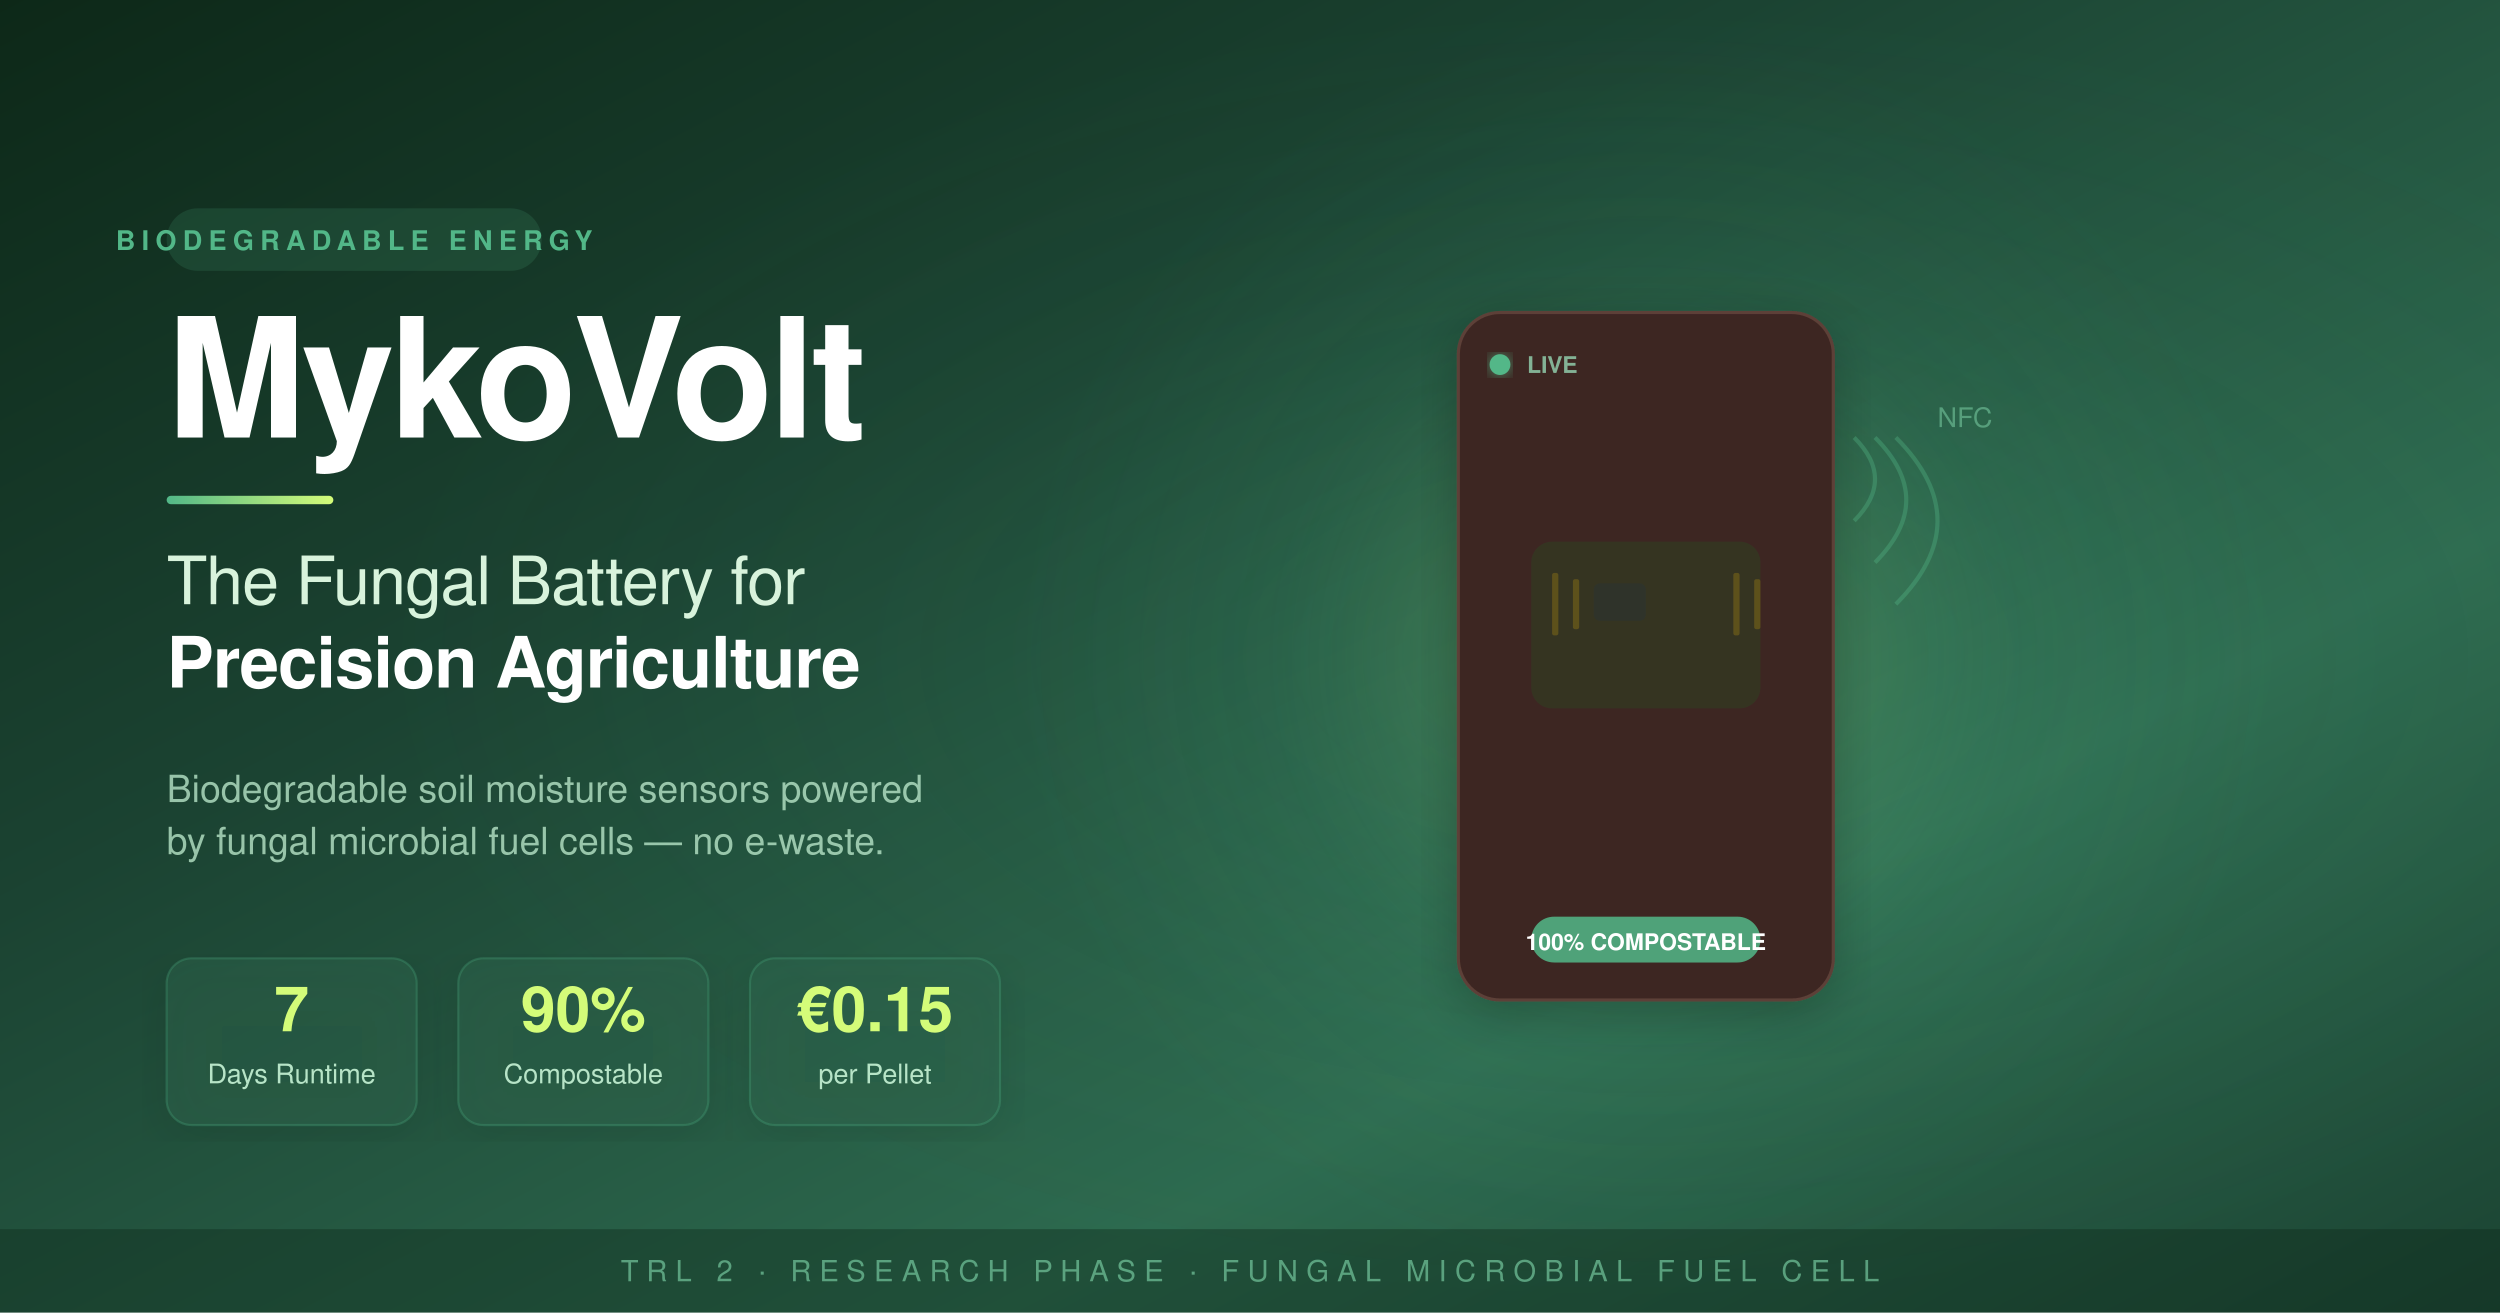
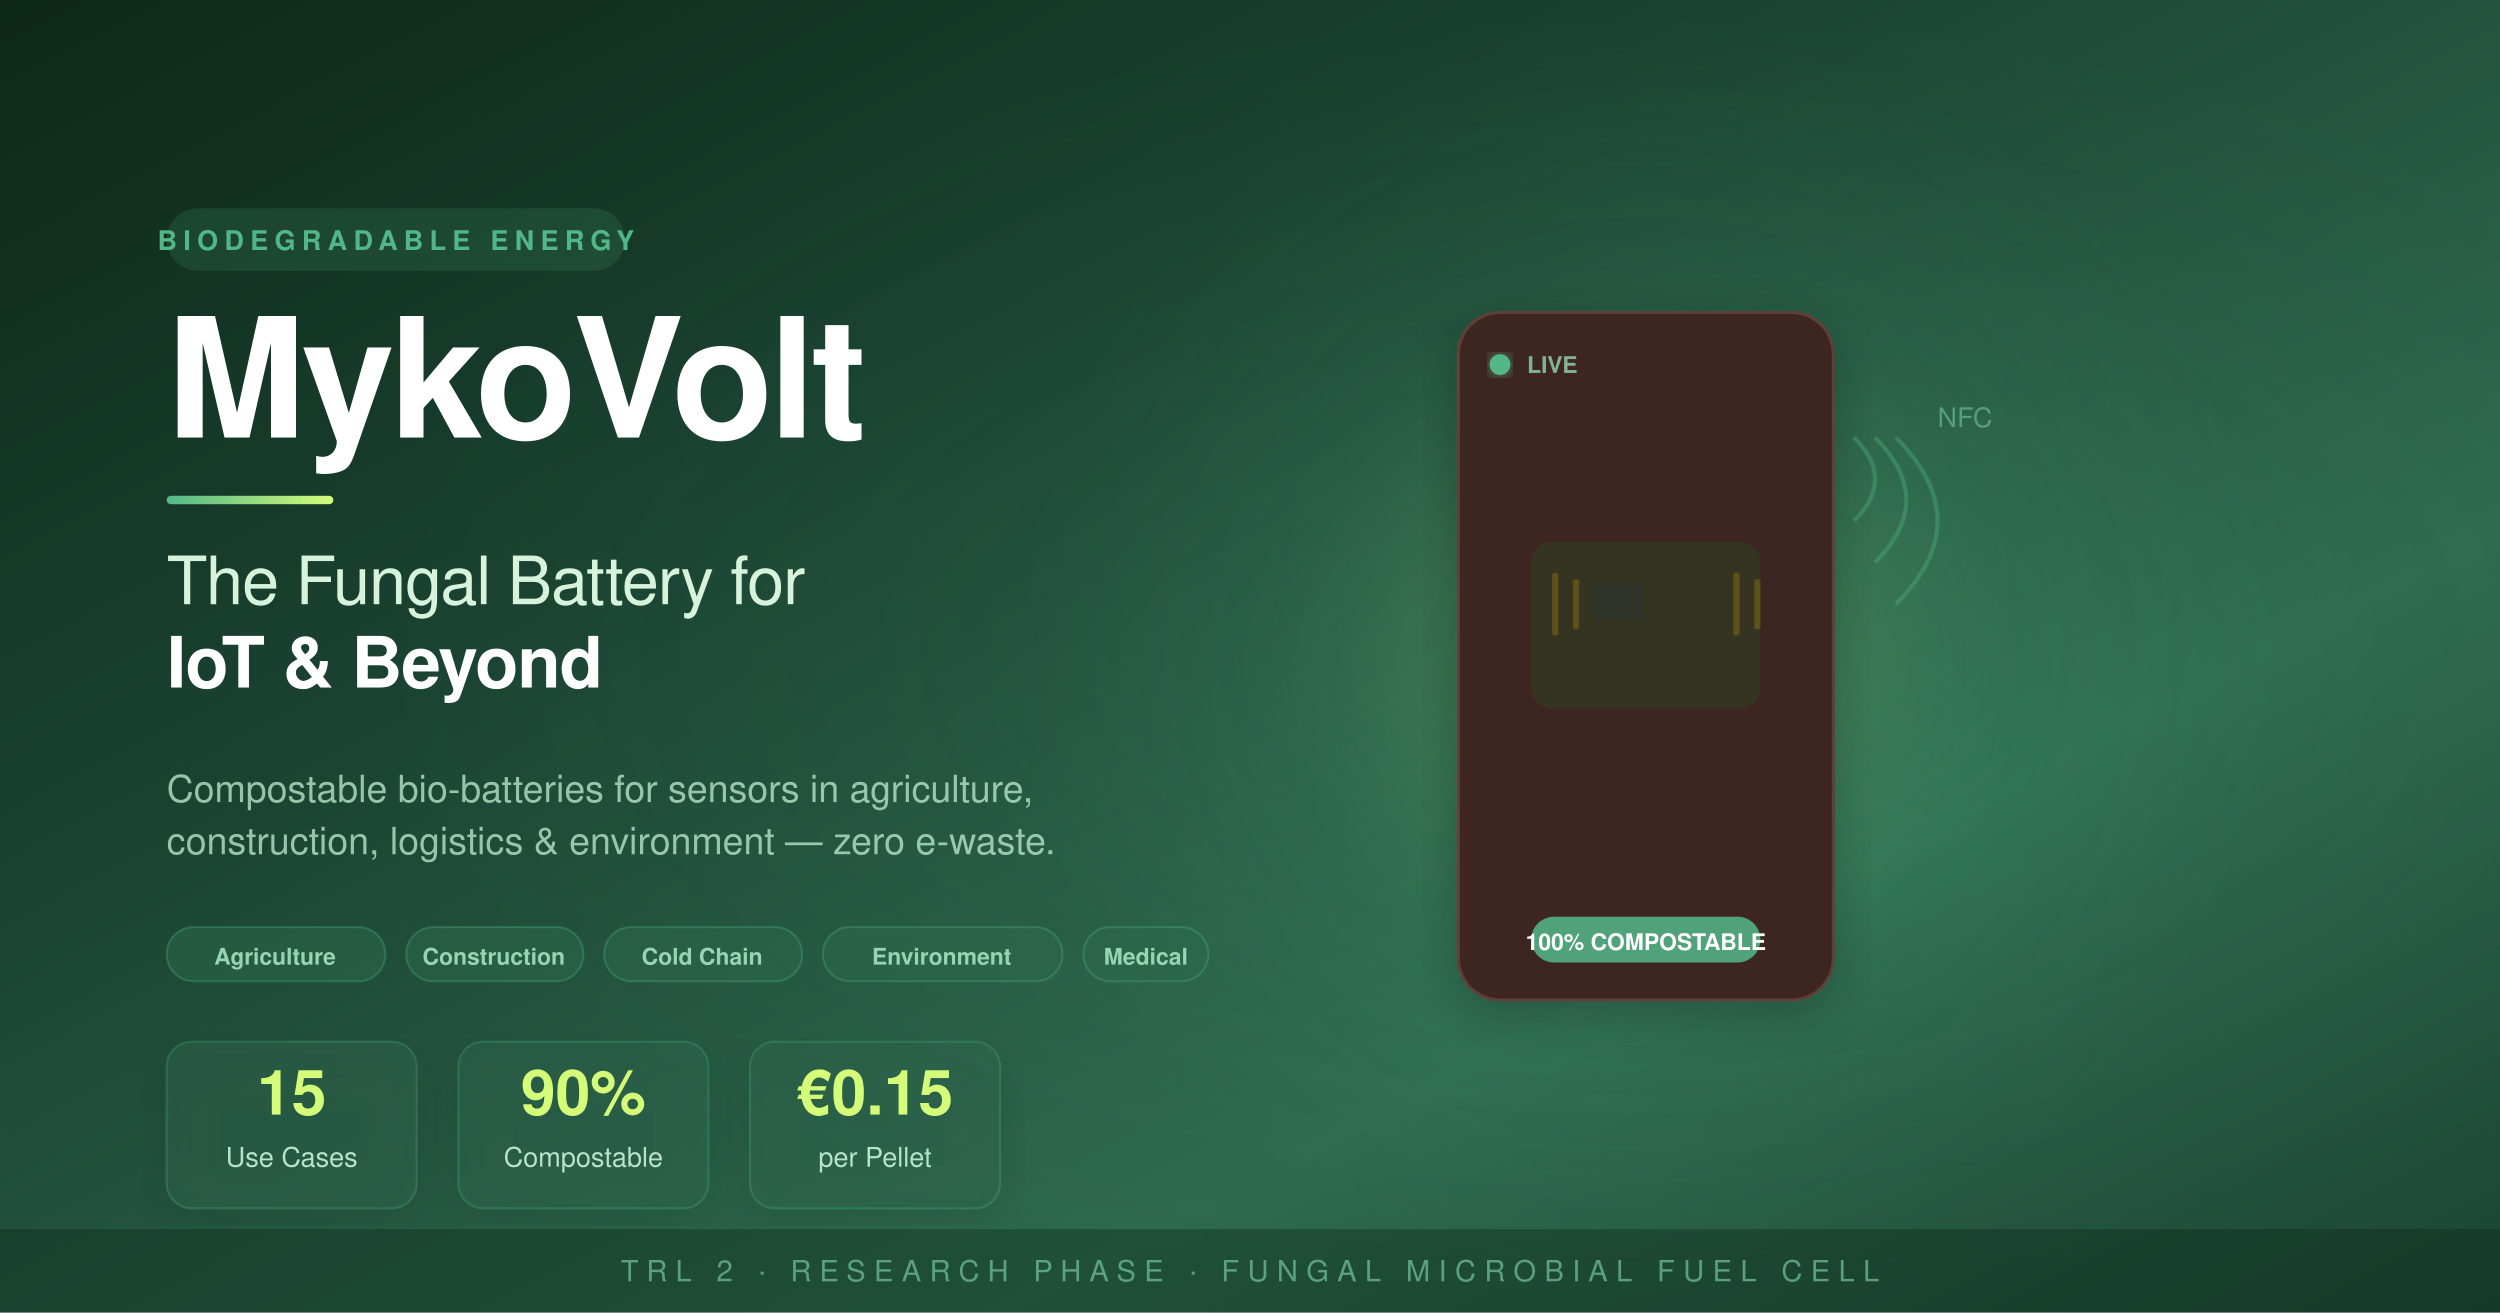
<svg xmlns="http://www.w3.org/2000/svg" viewBox="0 0 1200 630" width="1200" height="630" font-family="'Segoe UI', -apple-system, Helvetica, Arial, sans-serif">
  <defs>
    <linearGradient id="bgGrad" x1="0%" y1="0%" x2="100%" y2="100%">
      <stop offset="0%" style="stop-color:#0D2818" />
      <stop offset="35%" style="stop-color:#1B4332" />
      <stop offset="70%" style="stop-color:#2D6A4F" />
      <stop offset="100%" style="stop-color:#1B4332" />
    </linearGradient>
    <linearGradient id="accentLine" x1="0%" y1="0%" x2="100%" y2="0%">
      <stop offset="0%" style="stop-color:#52B788" />
      <stop offset="100%" style="stop-color:#D4FC79" />
    </linearGradient>
    <radialGradient id="glowBg" cx="65%" cy="50%" r="50%">
      <stop offset="0%" style="stop-color:#52B788;stop-opacity:0.12" />
      <stop offset="60%" style="stop-color:#52B788;stop-opacity:0.04" />
      <stop offset="100%" style="stop-color:#52B788;stop-opacity:0" />
    </radialGradient>
    <radialGradient id="energyPulse" cx="50%" cy="50%" r="50%">
      <stop offset="0%" style="stop-color:#D4FC79;stop-opacity:0.25" />
      <stop offset="60%" style="stop-color:#52B788;stop-opacity:0.06" />
      <stop offset="100%" style="stop-color:#52B788;stop-opacity:0" />
    </radialGradient>
    <filter id="cardShadow">
      <feDropShadow dx="0" dy="6" stdDeviation="12" flood-color="#000" flood-opacity="0.25" />
    </filter>
    <filter id="glow">
      <feGaussianBlur stdDeviation="4" result="blur" />
      <feMerge>
        <feMergeNode in="blur" />
        <feMergeNode in="SourceGraphic" />
      </feMerge>
    </filter>
-     <filter id="softGlow">
-       <feGaussianBlur stdDeviation="8" result="blur" />
-       <feMerge>
-         <feMergeNode in="blur" />
-         <feMergeNode in="SourceGraphic" />
-       </feMerge>
-     </filter>
    <clipPath id="sensorClip">
      <rect x="700" y="150" width="180" height="330" rx="20" />
    </clipPath>
  </defs>
  <rect width="1200" height="630" fill="url(#bgGrad)" />
  <rect width="1200" height="630" fill="url(#glowBg)" />
  <circle cx="790" cy="315" r="300" fill="url(#energyPulse)" />
-   <rect x="80" y="100" width="180" height="30" rx="15" fill="#52B788" opacity="0.15" />
-   <text x="170" y="120" fill="#52B788" font-size="13" font-weight="700" text-anchor="middle" letter-spacing="3">BIODEGRADABLE ENERGY</text>
+   <rect x="80" y="100" width="220" height="30" rx="15" fill="#52B788" opacity="0.15" />
+   <text x="190" y="120" fill="#52B788" font-size="13" font-weight="700" text-anchor="middle" letter-spacing="3">BIODEGRADABLE ENERGY</text>
  <text x="80" y="210" fill="white" font-size="80" font-weight="800" letter-spacing="-2">MykoVolt</text>
  <rect x="80" y="238" width="80" height="4" rx="2" fill="url(#accentLine)" />
  <text x="80" y="290" fill="#D8F3DC" font-size="32" font-weight="500" letter-spacing="-0.5">The Fungal Battery for</text>
-   <text x="80" y="330" fill="white" font-size="34" font-weight="700" letter-spacing="-0.5">Precision Agriculture</text>
-   <text x="80" y="385" fill="#B7E4C7" font-size="18" font-weight="400" opacity="0.8">Biodegradable soil moisture sensors powered</text>
-   <text x="80" y="410" fill="#B7E4C7" font-size="18" font-weight="400" opacity="0.8">by fungal microbial fuel cells — no e-waste.</text>
-   <g transform="translate(80, 460)">
+   <text x="80" y="330" fill="white" font-size="34" font-weight="700" letter-spacing="-0.5">IoT &amp; Beyond</text>
+   <text x="80" y="385" fill="#B7E4C7" font-size="18" font-weight="400" opacity="0.8">Compostable bio-batteries for sensors in agriculture,</text>
+   <text x="80" y="410" fill="#B7E4C7" font-size="18" font-weight="400" opacity="0.8">construction, logistics &amp; environment — zero e-waste.</text>
+   <g transform="translate(80, 445)">
+     <rect x="0" y="0" width="105" height="26" rx="13" fill="#2D6A4F" fill-opacity="0.5" stroke="#52B788" stroke-opacity="0.3" stroke-width="1" />
+     <text x="52" y="18" fill="#95D5B2" font-size="11" font-weight="600" text-anchor="middle">Agriculture</text>
+     <rect x="115" y="0" width="85" height="26" rx="13" fill="#2D6A4F" fill-opacity="0.5" stroke="#52B788" stroke-opacity="0.3" stroke-width="1" />
+     <text x="157" y="18" fill="#95D5B2" font-size="11" font-weight="600" text-anchor="middle">Construction</text>
+     <rect x="210" y="0" width="95" height="26" rx="13" fill="#2D6A4F" fill-opacity="0.5" stroke="#52B788" stroke-opacity="0.3" stroke-width="1" />
+     <text x="257" y="18" fill="#95D5B2" font-size="11" font-weight="600" text-anchor="middle">Cold Chain</text>
+     <rect x="315" y="0" width="115" height="26" rx="13" fill="#2D6A4F" fill-opacity="0.5" stroke="#52B788" stroke-opacity="0.3" stroke-width="1" />
+     <text x="372" y="18" fill="#95D5B2" font-size="11" font-weight="600" text-anchor="middle">Environment</text>
+     <rect x="440" y="0" width="60" height="26" rx="13" fill="#2D6A4F" fill-opacity="0.5" stroke="#52B788" stroke-opacity="0.3" stroke-width="1" />
+     <text x="470" y="18" fill="#95D5B2" font-size="11" font-weight="600" text-anchor="middle">Medical</text>
+   </g>
+   <g transform="translate(80, 500)">
    <rect x="0" y="0" width="120" height="80" rx="12" fill="#2D6A4F" fill-opacity="0.4" stroke="#52B788" stroke-opacity="0.25" stroke-width="1" filter="url(#cardShadow)" />
-     <text x="60" y="35" fill="#D4FC79" font-size="30" font-weight="700" text-anchor="middle">7</text>
-     <text x="60" y="60" fill="#B7E4C7" font-size="13" font-weight="500" text-anchor="middle">Days Runtime</text>
+     <text x="60" y="35" fill="#D4FC79" font-size="30" font-weight="700" text-anchor="middle">15</text>
+     <text x="60" y="60" fill="#B7E4C7" font-size="13" font-weight="500" text-anchor="middle">Use Cases</text>
    <rect x="140" y="0" width="120" height="80" rx="12" fill="#2D6A4F" fill-opacity="0.4" stroke="#52B788" stroke-opacity="0.25" stroke-width="1" filter="url(#cardShadow)" />
    <text x="200" y="35" fill="#D4FC79" font-size="30" font-weight="700" text-anchor="middle">90%</text>
    <text x="200" y="60" fill="#B7E4C7" font-size="13" font-weight="500" text-anchor="middle">Compostable</text>
    <rect x="280" y="0" width="120" height="80" rx="12" fill="#2D6A4F" fill-opacity="0.4" stroke="#52B788" stroke-opacity="0.25" stroke-width="1" filter="url(#cardShadow)" />
    <text x="340" y="35" fill="#D4FC79" font-size="30" font-weight="700" text-anchor="middle">€0.15</text>
    <text x="340" y="60" fill="#B7E4C7" font-size="13" font-weight="500" text-anchor="middle">per Pellet</text>
  </g>
  <g transform="translate(190, 0)">
    <rect x="510" y="150" width="180" height="330" rx="20" fill="#3E2723" stroke="#5D4037" stroke-width="1.5" filter="url(#cardShadow)" />
    <g clip-path="url(#sensorClip)" opacity="0.12">
      <circle cx="540" cy="180" r="5" fill="#A1887F" />
      <circle cx="580" cy="210" r="4" fill="#8D6E63" />
      <circle cx="650" cy="190" r="4.5" fill="#A1887F" />
      <circle cx="550" cy="270" r="3.5" fill="#8D6E63" />
      <circle cx="630" cy="250" r="5" fill="#A1887F" />
      <circle cx="670" cy="320" r="3" fill="#8D6E63" />
      <circle cx="540" cy="350" r="4" fill="#A1887F" />
      <circle cx="600" cy="380" r="4.5" fill="#8D6E63" />
      <circle cx="660" cy="410" r="3.5" fill="#A1887F" />
      <circle cx="570" cy="440" r="4" fill="#8D6E63" />
    </g>
    <g opacity="0.4" stroke="#95D5B2" fill="none" clip-path="url(#sensorClip)">
      <path d="M530,180 Q560,210 590,190 Q620,170 640,200 Q660,230 650,260 Q640,290 610,310 Q580,330 560,320 Q540,310 530,280 Q520,250 530,220 Z" stroke-width="2" />
      <path d="M550,210 Q580,240 610,220 Q640,200 660,230 Q670,260 650,290 Q630,320 600,330" stroke-width="1.5" />
      <path d="M570,270 Q600,290 630,280 Q660,270 670,300" stroke-width="1.2" />
      <path d="M540,320 Q570,340 600,330 Q630,320 650,350" stroke-width="1.2" />
      <path d="M560,370 Q590,390 620,380 Q640,370 660,390" stroke-width="1" />
    </g>
    <g clip-path="url(#sensorClip)" opacity="0.5">
      <circle cx="560" cy="200" r="7" fill="#95D5B2" opacity="0.5" />
      <circle cx="560" cy="200" r="3.5" fill="#B7E4C7" opacity="0.7" />
      <circle cx="610" cy="230" r="6" fill="#95D5B2" opacity="0.5" />
      <circle cx="610" cy="230" r="3" fill="#B7E4C7" opacity="0.7" />
      <circle cx="650" cy="280" r="8" fill="#95D5B2" opacity="0.5" />
      <circle cx="650" cy="280" r="4" fill="#B7E4C7" opacity="0.7" />
      <circle cx="590" cy="310" r="6" fill="#95D5B2" opacity="0.5" />
      <circle cx="590" cy="310" r="3" fill="#B7E4C7" opacity="0.7" />
      <circle cx="540" cy="280" r="7" fill="#95D5B2" opacity="0.5" />
      <circle cx="540" cy="280" r="3.5" fill="#B7E4C7" opacity="0.7" />
      <circle cx="630" cy="350" r="6" fill="#95D5B2" opacity="0.5" />
      <circle cx="630" cy="350" r="3" fill="#B7E4C7" opacity="0.7" />
    </g>
    <rect x="545" y="260" width="110" height="80" rx="10" fill="#1B5E20" opacity="0.25" />
    <rect x="575" y="280" width="25" height="18" rx="3" fill="#263238" opacity="0.4" />
    <g opacity="0.2">
      <rect x="555" y="275" width="3" height="30" rx="1" fill="#FFC107" />
      <rect x="565" y="278" width="3" height="24" rx="1" fill="#FFC107" />
      <rect x="642" y="275" width="3" height="30" rx="1" fill="#FFC107" />
      <rect x="652" y="278" width="3" height="24" rx="1" fill="#FFC107" />
    </g>
    <circle cx="530" cy="175" r="5" fill="#52B788" filter="url(#glow)" />
    <text x="543" y="179" fill="#95D5B2" font-size="11" font-weight="600" opacity="0.8">LIVE</text>
    <rect x="545" y="440" width="110" height="22" rx="11" fill="#52B788" opacity="0.85" />
    <text x="600" y="456" fill="white" font-size="11" text-anchor="middle" font-weight="700">100% COMPOSTABLE</text>
    <g fill="none" stroke="#52B788" stroke-width="2" opacity="0.35">
      <path d="M700,250 Q720,230 700,210" />
      <path d="M710,270 Q740,240 710,210">
        <animate attributeName="opacity" values="0.35;0.1;0.35" dur="3s" repeatCount="indefinite" />
      </path>
      <path d="M720,290 Q760,250 720,210" />
    </g>
    <text x="740" y="205" fill="#74C69D" font-size="13" opacity="0.6">NFC</text>
  </g>
  <rect x="0" y="590" width="1200" height="40" fill="#0D2818" opacity="0.4" />
  <text x="600" y="615" fill="#74C69D" font-size="14" text-anchor="middle" letter-spacing="4" opacity="0.7">TRL 2 · RESEARCH PHASE · FUNGAL MICROBIAL FUEL CELL</text>
</svg>
